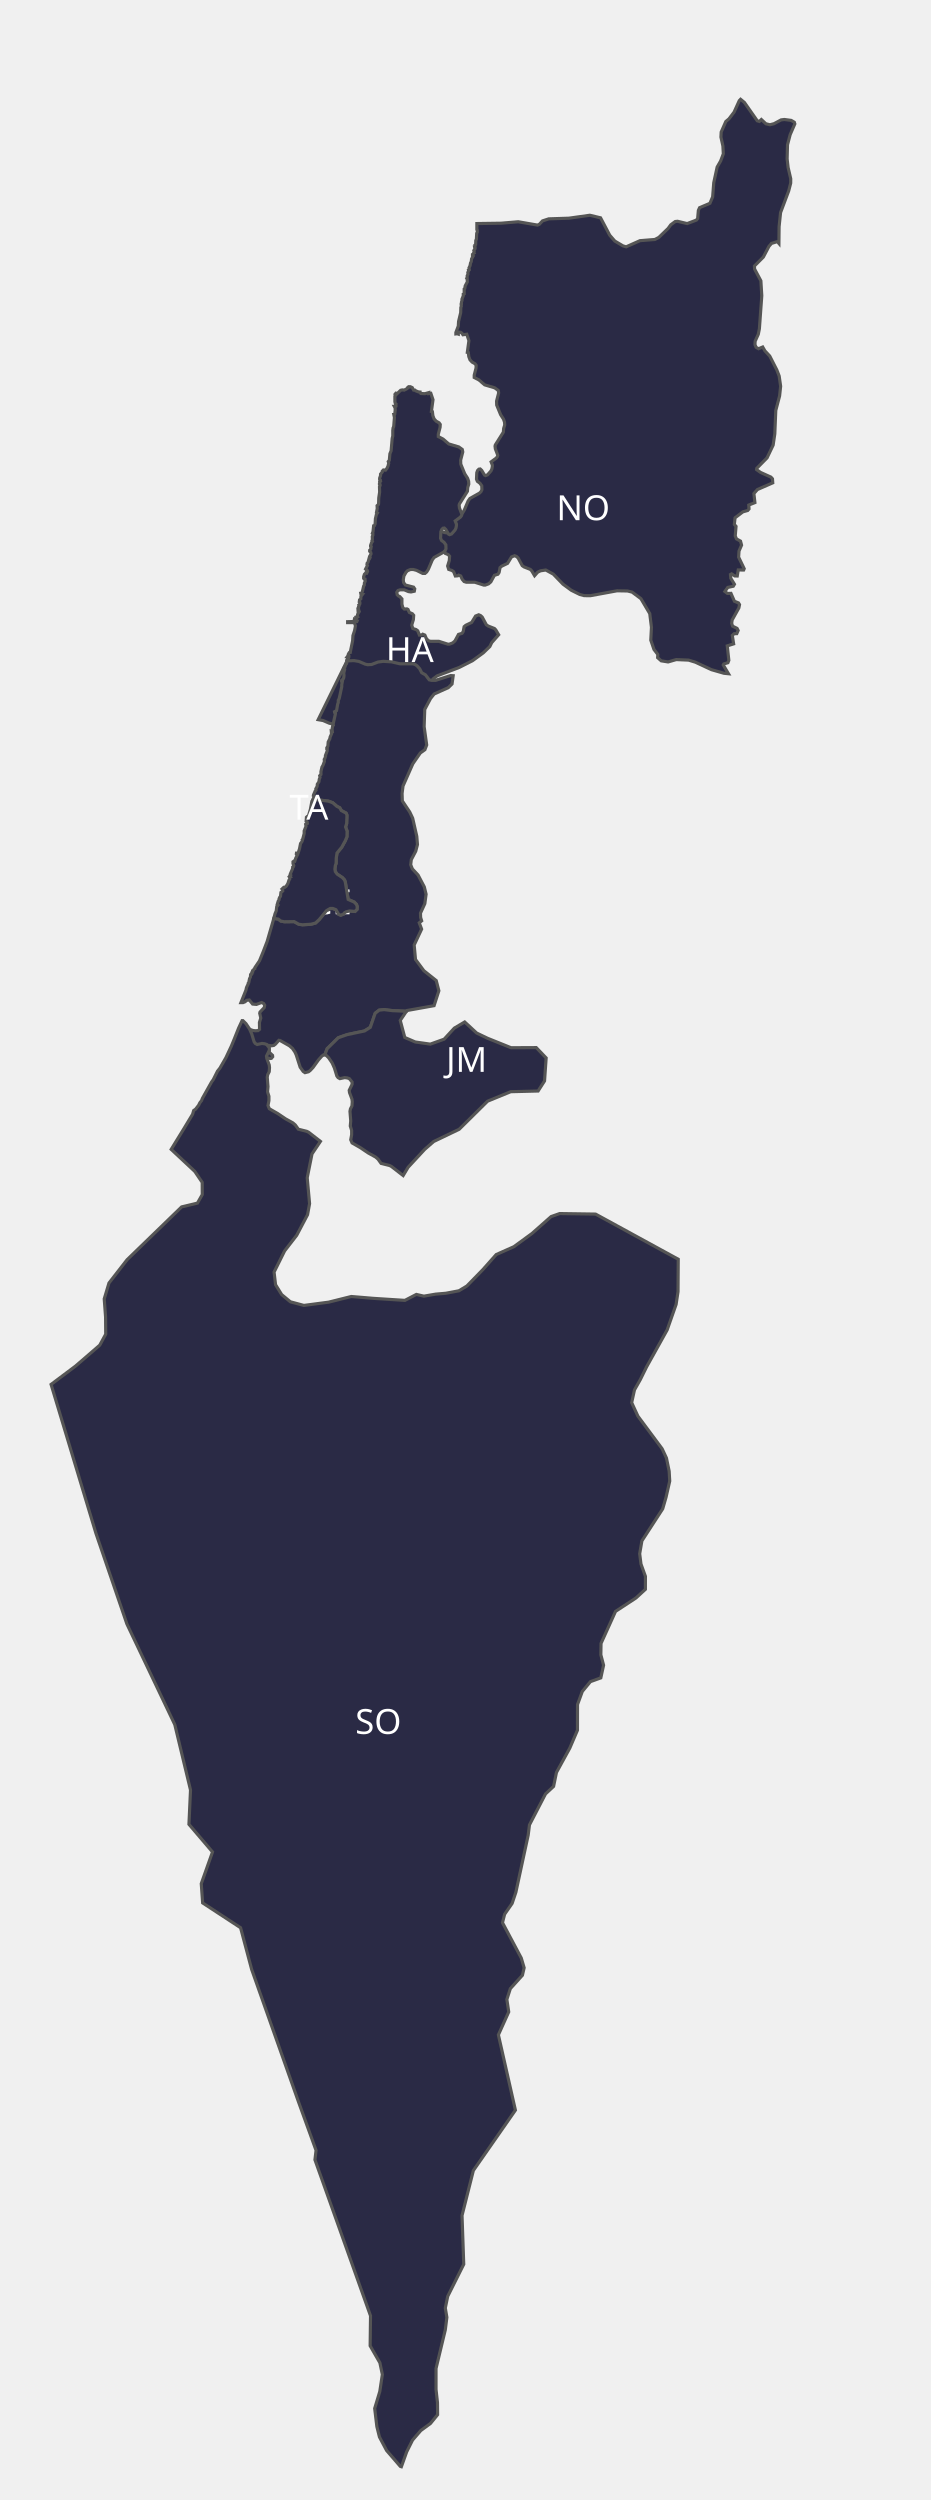
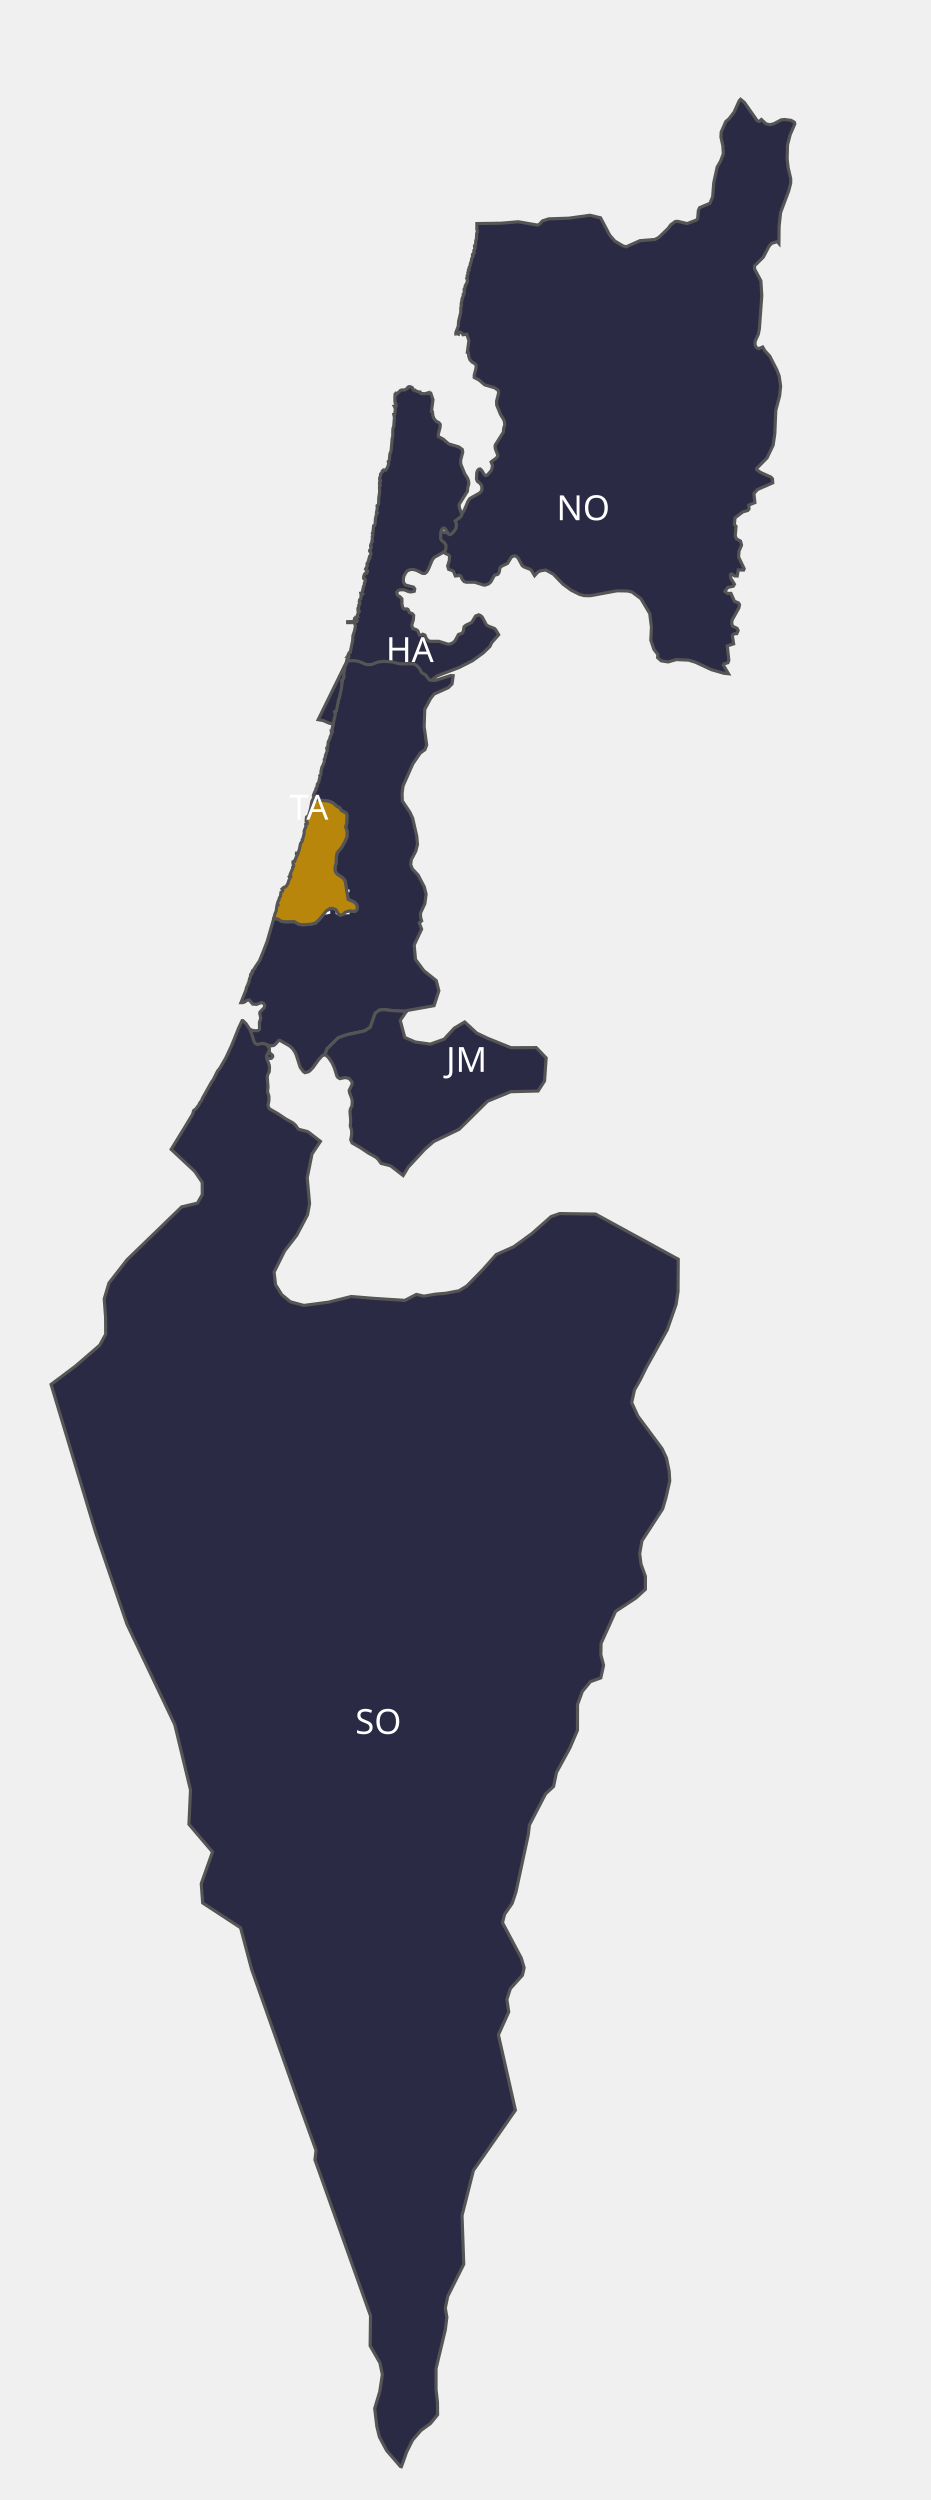
<svg xmlns="http://www.w3.org/2000/svg" viewBox="0 0 295 793" style="max-width:300px;width:100%;height:auto;display:block;margin:0 auto;">
  <style>
    .district { fill: #2a2a45; stroke: #555; stroke-width: 1; cursor: pointer; transition: fill 0.3s; }
    .district:hover { fill: #B8860B; }
    .district.active { fill: #B8860B; }
    .label { fill: #fff; font-size: 11px; font-family: sans-serif; pointer-events: none; text-anchor: middle; }
  </style>
  <path class="district" data-state="NO" id="hazafon" d="m 209.739,209.619 -1.14,-1.01 0.05,-1.03 -1.22,-1.58 -1,-2.94 0.21,-4.06 -0.54,-4.36 -2.8,-4.74 -2.79,-2.08 -1.46,-0.36 -3.31,-0.06 -8.43,1.55 -2.01,-0.01 -1.37,-0.36 -2.71,-1.34 -2.64,-1.94 -3.08,-3.19 -2.38,-1.3 -1.67,0.25 -0.92,0.46 -0.96,1.09 0,0 -0.91,-1.54 -0.43,-0.45 -2.01,-0.79 -0.57,-0.4 -1.3,-2.43 -0.48,-0.45 -0.62,-0.28 -1,0.39 -1.25,2.04 -1.87,0.9 -0.52,0.45 -0.29,1.53 -0.38,0.57 -1.11,0.34 -1.14,2.09 -0.72,0.62 -1.05,0.39 -0.48,0 -2.83,-0.9 -2.68,0 -0.72,-0.23 -0.62,-0.73 -0.43,-1.02 -0.67,-0.28 -0.29,0.22 -0.77,0.06 -0.52,-1.35 -0.53,-0.4 -1.05,-0.34 -0.34,-1.08 0.53,-1.75 0.09,-1.35 -0.43,-0.51 -0.95,-0.4 -0.43,-0.96 -0.34,-0.17 -0.81,0.06 -0.48,-0.46 -0.29,-1.07 0,-1.7 -0.67,-0.73 -0.33,-0.12 -0.49,-0.45 -0.14,-0.79 0.39,-0.57 0.67,-0.22 1.29,0 1.34,0.56 0.81,0.12 1.06,-0.23 0.14,-0.74 -0.38,-0.56 -2.59,-0.68 -0.57,-0.79 -0.1,-0.85 0.19,-1.19 0.67,-1.19 0.48,-0.51 0.96,-0.39 0.86,0 1.05,0.28 1.92,0.96 0.77,0 0.52,-0.45 0.53,-0.85 1.24,-2.94 0.58,-0.8 3.02,-1.69 0.47,-0.46 0.29,-0.62 -0.05,-1.24 -0.57,-0.8 -0.82,-0.62 -0.28,-0.68 0.09,-2.04 0.24,-0.68 0.43,-0.45 0.43,-0.06 0.48,0.46 0.87,1.47 0.33,0.17 0.62,-0.23 1.1,-1.24 0.29,-0.63 0.15,-0.79 0,-0.45 -0.39,-1.02 1.63,-1.19 0.38,-0.51 0.1,-0.4 -0.77,-2.04 -0.09,-0.85 0.09,-0.39 2.54,-4.03 0.1,-1.19 0.33,-1.08 -0.05,-0.9 -0.33,-0.96 -0.91,-1.42 -1.25,-3.06 -0.04,-1.25 0.67,-2.61 -0.15,-0.79 -1.1,-0.8 -3.21,-0.96 -1.77,-1.53 -1.53,-0.8 0,-0.74 0.57,-2.21 0.05,-0.9 -0.38,-0.52 -0.91,-0.51 -0.67,-0.73 -0.38,-1.02 -0.15,-1.25 -0.32,-0.08 0.51,-3.73 -0.69,-2.03 -1.2,0.17 0,0 -0.33,-0.49 -0.39,-0.29 -0.57,-0.05 -0.19,0.17 0,0.45 -0.34,-0.11 -0.43,0.05 0,-0.45 0.77,-2.04 0.09,-1.48 0.67,-2.78 0.05,-1.65 0.15,-0.34 -0.05,-0.68 0.09,-0.06 0,-0.57 0.2,-0.68 -0.05,-0.28 0.43,-1.08 0,-0.51 0.29,-0.12 0,-1.53 0.19,-0.17 0.14,-0.85 0.67,-1.25 -0.05,-0.8 -0.14,-0.28 0.14,-0.12 0,-0.74 0.24,-0.45 -0.04,-0.57 0.28,-0.62 -0.05,-0.17 0.24,-0.12 -0.09,-0.57 0.33,-0.68 0.15,-0.85 0.24,-0.46 0.09,-0.85 0.48,-0.85 -0.19,-0.11 0,-0.46 0.48,-0.4 -0.1,-0.11 0.15,-0.46 -0.1,-0.28 0.34,-0.51 -0.1,-0.57 0.14,0 -0.04,-0.62 0.23,-0.18 0.05,-1.3 0.19,-0.4 0.1,-1.88 0.19,-0.34 0,-0.62 -0.14,-0.18 0,-1.94 7.69,-0.11 5.43,-0.46 6.11,1.06 0.6,-0.26 0.99,-1.07 1.99,-0.65 6.38,-0.21 6.64,-0.93 3.41,0.81 2.9,5.51 1.62,1.86 2.6,1.54 1,0.29 4.38,-1.95 4.73,-0.38 1.25,-0.66 2.94,-2.83 0.85,-1.16 1.41,-1.04 0.75,-0.08 3.04,0.73 2.91,-1.1 0.41,-0.49 0.23,-2.59 0.39,-0.86 3.28,-1.39 0.86,-2.05 0.35,-4.48 1.08,-4.97 1.11,-1.93 0.85,-2.28 -0.14,-2.49 -0.62,-2.8 0.08,-1.6 1.47,-3.35 1,-0.84 1.62,-2.13 1.65,-3.64 0.41,-0.43 1.21,0.99 4.08,5.82 0.67,0.21 0.63,-0.61 0,0 1.44,1.35 1.28,0.31 1.29,-0.33 2.26,-1.21 1.03,-0.13 2.17,0.29 0.99,0.58 0.16,0.53 -1.48,3.42 -0.84,3.21 -0.12,4.47 0.31,2.73 0.83,3.57 -0.01,1.38 -0.64,2.49 -2.57,6.86 -0.47,4.48 -0.06,5.32 -0.5,-0.58 -1.85,0.56 -0.81,0.94 -1.78,3.4 -2.83,2.83 0.06,0.96 1.99,3.74 0.29,4.73 -0.76,10.48 -0.35,1.75 -1,2.21 -0.05,1.06 0.36,0.87 0.79,0.44 1.29,-0.56 0.72,1.24 1.52,1.63 2.24,4.39 0.75,1.94 0.47,3.25 -0.33,3.08 -1.21,4.61 -0.31,7.42 -0.53,3.58 -1.93,4.04 -3.27,3.32 -0.05,0.4 1.25,0.89 3.3,1.49 0.49,0.54 0.09,1.28 0,0 -4.86,2.12 -1.12,1.28 0.32,2.87 -1.95,0.77 0.08,1.24 -0.42,0.49 -1.52,0.43 -2.49,1.89 -0.23,2.09 0.54,0.63 -0.25,3.03 0.39,0.94 1.28,0.7 0.34,1.27 -0.82,1.9 -0.12,1.91 1.77,3.67 -0.17,0.42 -1.72,-0.02 -0.31,1.92 -0.79,-0.02 -1,-0.66 -0.37,0.2 0.11,1.21 1.16,1.88 -0.38,0.64 -1.74,0.37 -0.92,1.29 0.82,0.62 1.11,-0.03 1.1,2.51 1.29,0.52 0.33,0.55 -0.21,1.04 -2.13,3.83 -0.15,1.03 0.27,0.92 1.43,0.7 0.35,0.68 -0.43,1 -0.84,0.03 -0.58,0.53 0.42,2.69 -2.02,0.63 0.5,4.6 -0.3,0.75 -1.29,0.38 -0.18,0.33 1.65,2.78 -1.41,-0.14 -4,-1.15 -5.08,-2.37 -2.16,-0.66 -3.92,-0.17 -2.58,0.75 z" />
  <text class="label" x="185" y="165">NO</text>
  <path class="district" data-state="HA" id="hefa" d="m 110.079,209.629 -0.1,-0.17 0.2,-0.46 0.33,-0.16 0.14,-0.46 0,-0.11 -0.47,0 0.28,-0.39 0,-0.29 0.24,-0.45 0.39,-0.17 -0.05,-0.17 0.09,-0.05 0.72,-3.5 0.1,-1.64 0.52,-1.58 0.29,-1.53 -0.38,-1.01 -2.11,0 0,-0.29 1.87,-0.05 0.14,-0.12 0.1,-0.45 0.19,0.17 0.05,0.4 0.57,0 0.05,-0.12 -0.33,0 -0.15,-0.16 0,-0.23 0.19,-0.06 0.1,-0.39 0,-0.23 -0.19,-0.06 0,-0.16 0.19,-0.06 0.05,0.17 0.14,0 0.24,-0.17 -0.1,-0.17 0.05,-0.62 0.53,-0.91 -0.1,-0.28 -0.28,0.11 -0.05,-0.79 0.19,-0.11 0,-0.45 0.19,-0.34 -0.1,-0.23 0.34,-0.39 0,-0.4 -0.19,-0.17 0.09,-0.67 0.39,-0.29 0.05,-0.79 0.47,-0.62 -0.47,-0.06 -0.05,-0.28 0.24,0 0.28,-0.62 0.39,-1.7 0.19,-0.28 0.05,-0.73 0.24,-0.46 -0.05,-0.73 -0.29,-0.06 -0.14,-0.17 0,-0.56 0.24,-0.74 0.38,-0.39 0.34,0.05 0.28,-0.56 -0.05,-0.23 -0.33,-0.05 0,-0.34 -0.24,-0.17 0.57,-1.08 -0.14,-0.28 0.05,-0.45 0.29,-0.34 0.38,-1.41 0.19,0.11 0.1,-0.23 -0.1,-0.39 0.38,-0.74 -0.09,-0.45 -0.34,-0.34 0,-0.34 0.34,-0.34 0.14,-0.79 -0.19,-0.11 0,-0.29 0.29,-0.84 0.28,-0.4 -0.14,-0.23 0.14,-0.39 -0.04,-0.96 0.19,-0.4 0,-0.51 -0.15,-0.11 0.2,-0.57 0.19,-1.81 0.24,-0.06 0.24,-0.56 0.09,-1.64 0.29,-1.25 0.33,-0.56 -0.28,-0.17 0.24,-1.25 -0.05,-0.9 0.43,-0.4 0.05,-0.23 0.05,-1.81 0.28,-1.87 -0.05,-1.69 0.2,-0.4 0,-0.17 -0.2,-0.17 0,-0.28 0.1,-0.12 -0.05,-0.39 0.29,-0.23 -0.05,-0.34 -0.24,-0.17 0,-0.45 0.29,-0.85 0,-0.45 0.53,-0.63 0,-0.28 0.38,-0.4 0.67,0.06 0.48,-0.62 0.33,-0.74 0.2,-0.85 -0.15,-0.51 0.34,-0.4 0.19,-2.09 0.38,-0.91 0.34,-3.96 0.19,-0.74 0,-1.76 0.09,-0.79 0.2,-0.45 0.23,-2.89 -0.19,-0.91 0.24,0 0.05,-0.11 0.14,-1.36 -0.04,-0.69 -0.24,-0.45 0.14,0 0.1,-0.17 0.14,0.17 0.14,-0.06 0,-0.17 -0.14,-0.05 0.14,-0.46 -0.19,-0.17 -0.14,-0.51 0,-1.81 0.24,-0.28 -0.19,-0.34 0.28,-0.34 0.43,0.11 1.06,-1.02 0.52,-0.12 0.63,0.06 0.86,-0.45 0.19,-0.34 0.14,-0.12 0.15,0.06 0.14,-0.23 0.43,0 0.63,0.29 0.43,0.79 0.43,0 0.24,0.23 0.86,0.34 0.52,0.05 0,0.17 0.24,0.29 1.3,0.06 1.24,-0.35 0,0.18 -0.57,0.22 0,0 1.2,-0.17 0.69,2.03 -0.51,3.73 0.32,0.08 0.15,1.25 0.38,1.02 0.67,0.73 0.91,0.51 0.38,0.52 -0.05,0.9 -0.57,2.21 0,0.74 1.53,0.8 1.77,1.53 3.21,0.96 1.1,0.8 0.15,0.79 -0.67,2.61 0.04,1.25 1.25,3.06 0.91,1.42 0.33,0.96 0.05,0.9 -0.33,1.08 -0.1,1.19 -2.54,4.03 -0.09,0.39 0.09,0.85 0.77,2.04 -0.1,0.4 -0.38,0.51 -1.63,1.19 0.39,1.02 0,0.45 -0.15,0.79 -0.29,0.63 -1.1,1.24 -0.62,0.23 -0.33,-0.17 -0.87,-1.47 -0.48,-0.46 -0.43,0.06 -0.43,0.45 -0.24,0.68 -0.09,2.04 0.28,0.68 0.82,0.62 0.57,0.8 0.05,1.24 -0.29,0.62 -0.47,0.46 -3.02,1.69 -0.58,0.8 -1.24,2.94 -0.53,0.85 -0.52,0.45 -0.77,0 -1.92,-0.96 -1.05,-0.28 -0.86,0 -0.96,0.39 -0.48,0.51 -0.67,1.19 -0.19,1.19 0.1,0.85 0.57,0.79 2.59,0.68 0.38,0.56 -0.14,0.74 -1.06,0.23 -0.81,-0.12 -1.34,-0.56 -1.29,0 -0.67,0.22 -0.39,0.57 0.14,0.79 0.49,0.45 0.33,0.12 0.67,0.73 0,1.7 0.29,1.07 0.48,0.46 0.81,-0.06 0.34,0.17 0.43,0.96 0.95,0.4 0.43,0.51 -0.09,1.35 -0.53,1.75 0.34,1.08 1.05,0.34 0.53,0.4 0.52,1.35 0.77,-0.06 0.29,-0.22 0.67,0.28 0.43,1.02 0.62,0.73 0.72,0.23 2.68,0 2.83,0.9 0.48,0 1.05,-0.39 0.72,-0.62 1.14,-2.09 1.11,-0.34 0.38,-0.57 0.29,-1.53 0.52,-0.45 1.87,-0.9 1.25,-2.04 1,-0.39 0.62,0.28 0.48,0.45 1.3,2.43 0.57,0.4 2.01,0.79 0.43,0.45 0.91,1.54 0,0 -2.2,2.49 -0.6,1.24 -2.07,2 -3.39,2.47 -4.3,2.19 -6.93,2.62 -1.31,0.99 -1.6,3 -0.76,2.83 -0.81,5.21 -1.5,4.16 -0.35,2.53 0,0 -0.79,-0.05 -4.8,1.52 -1.24,0 -0.77,-0.17 -1.2,-1.58 -1.19,-0.68 -0.63,-1.24 -0.86,-0.96 -0.57,-0.4 -0.72,-0.22 -4.12,0 -2.63,-0.62 -2.63,-0.17 -1.68,0.22 -2.06,0.79 -1.24,0.06 -0.77,-0.17 -1.96,-0.85 -1.58,-0.28 z" />
  <text class="label" x="130" y="210">HA</text>
  <path class="district" data-state="CE" id="hamerkaz" d="m 76.419,318.039 1.58,-3.95 0.19,-0.85 0.53,-1.12 0,-0.22 0.19,-0.23 0.24,-1.23 0.29,-0.56 0.04,-0.68 0.2,-0.05 0.04,-0.23 0.15,-0.05 0,-0.4 0.09,-0.17 0.15,0 0,-0.28 0.09,0 0.39,-0.67 0.24,-0.11 0.04,-0.34 1.44,-2.13 1.24,-3.04 1.2,-3.14 2.11,-7.28 0,0 1.41,0.23 0.81,0.62 1.15,0.22 3.07,-0.05 1.48,0.84 1.2,0.17 2.68,-0.17 1.44,-0.4 1.19,-1.12 2.3,-2.81 1.15,-0.67 0.86,0 0.96,0.39 0.86,1.46 0.67,0.28 0.96,-0.39 0.19,-0.34 0.53,-0.33 1.15,-0.29 1.67,0.17 0.67,-0.67 0.05,-0.9 -0.24,-0.67 -0.72,-0.74 -1.91,-0.84 -0.91,-5.51 -0.24,-0.67 -0.67,-0.73 -1.68,-1.13 -0.57,-0.79 -0.14,-0.78 0.14,-1.13 0.24,-0.67 0.05,-1.75 0.24,-1.57 1.48,-1.8 1.15,-2.08 0.53,-1.3 0.04,-1.74 -0.48,-1.35 0.34,-1.07 0.1,-2.65 -0.29,-0.67 -1.49,-0.79 -0.52,-0.9 -0.91,-0.45 -1.29,-1.13 -1.35,-0.51 -3.68,-0.45 -1.27,-0.04 0,0 0.29,-0.77 0,-0.28 -0.15,-0.17 0.05,-0.29 0.53,-1.23 0.24,-0.23 -0.05,-0.45 0.43,-0.79 0.05,-0.67 0.52,-0.79 0.1,-0.79 0.24,-0.56 -0.1,-0.57 0.39,-0.39 0,-0.9 0.33,-1.47 0.29,-0.45 0.48,-1.3 -0.05,-0.67 0.19,-0.28 0.24,-0.79 -0.05,-0.17 0.54,-1.41 0.04,-0.84 -0.15,0 0,-0.17 0.34,-0.57 0.1,-1.29 0.52,-1.02 0.1,-0.56 0.43,-0.96 -0.05,-0.68 0.19,0.12 0.15,-0.06 -0.1,-0.96 0.19,-1.01 0.19,-0.17 -0.04,-0.4 0.71,-3.21 0,-0.23 -0.24,-0.17 -0.04,-0.28 0.62,-0.34 0.05,-0.17 0.33,-1.91 0.19,-0.51 0,-0.68 0.29,-0.56 0.81,-3.73 0,-0.67 0.24,-1.24 -0.28,0 0,-0.12 0.52,-0.5 0.15,-0.34 0.09,-0.79 -0.09,-0.68 0.28,-1.13 -0.33,-0.22 0.24,-0.51 0.19,-0.12 0.38,-1.01 0.15,-0.06 0.14,-0.84 0,0 2.23,-0.09 1.58,0.28 1.96,0.85 0.77,0.17 1.24,-0.06 2.06,-0.79 1.68,-0.22 2.63,0.17 2.63,0.62 4.12,0 0.72,0.22 0.57,0.4 0.86,0.96 0.63,1.24 1.19,0.68 1.2,1.58 0.77,0.17 1.24,0 4.8,-1.52 0.79,0.05 0,0 -0.36,2.62 -1.2,1.17 -4.48,2.01 -1.15,1.45 -1.83,3.44 -0.19,5.47 0.81,5.81 -0.57,1.5 -1.46,1.04 -2.37,3.43 -3.11,7.05 -0.3,2.37 0.08,2.35 2.35,3.52 0.93,1.95 1.31,5.78 0.21,2.6 -0.55,2.12 -1.4,2.65 -0.2,1.61 0.54,1.35 1.8,1.92 1.98,3.77 0.57,2.33 -0.4,2.99 -1.38,3.01 0.04,1.36 0.33,1.09 -0.76,0.62 0.75,2 -2.36,5.04 0.42,4.58 2.64,3.56 3.94,3.14 0.83,3.24 -1.52,4.72 -8.61,1.54 -0.15,0.23 0,0 -4.43,-0.19 -2.67,-0.33 -1.55,0.17 -1.27,0.99 -1.55,4.46 -1.83,1.15 -5.5,1.16 -2.82,0.99 -3.52,3.46 -0.76,1.96 0,0 -0.39,0 -0.53,0.39 -1.1,1.23 -1.73,2.41 -0.91,0.96 -0.52,0.39 -1.11,0.28 -0.57,-0.39 -0.96,-1.35 -1.24,-3.87 -0.43,-0.95 -0.77,-1.12 -0.96,-0.84 -2.96,-1.68 -0.39,-0.06 -1.1,1.23 -0.53,0.4 -0.71,0.11 -1.63,-0.23 -0.82,0.17 0.15,0.56 1.34,0.56 0.33,1.07 0.96,0.9 0.05,0.44 -0.43,0.51 -0.43,0.05 -1.1,-0.28 -0.34,0.12 -0.05,1.29 -0.48,0.5 -1.58,0.28 -0.43,-0.06 -1.05,-0.84 -1.05,-0.28 -1.92,-0.11 -0.81,-0.62 -0.24,-0.67 0,-0.5 0.38,-0.56 0.81,-0.56 1.3,-0.56 0.48,-0.45 0.33,-0.62 -0.14,-0.79 -0.62,-0.78 -1.78,-0.95 -0.43,-1.01 0,-0.79 0.48,-0.9 0.62,-0.33 0.43,-0.06 1.73,0.62 0.76,0.11 0.91,-0.05 0.48,-0.4 -0.04,-2.18 0.43,-1.41 -0.34,-1.51 0.1,-0.39 1.34,-1.41 0.14,-0.73 -0.33,-0.56 -0.63,-0.33 -1.67,0.61 -1.2,-0.11 -1.05,-1.29 -0.86,0.11 -0.48,0.45 -0.67,0.28 z" />
  <text class="label" x="105" y="290">CE</text>
-   <path class="district" data-state="TA" id="tel-aviv" d="m 86.859,291.309 0.38,-1.49 0.38,-0.89 0.15,-1.3 0.38,-0.5 -0.24,-0.17 0.34,-1.13 0.28,-0.45 0,-0.33 0.2,-0.45 0.24,-0.28 0.14,-1.24 0.57,-0.45 0,-0.51 -0.19,-0.16 0.53,-0.51 0.33,0 0.43,-0.34 0.53,-0.84 0.34,-1.07 0.24,-0.34 0.04,-0.5 -0.09,-0.12 0.29,-0.11 -0.2,-0.28 0.15,-0.17 -0.1,-0.05 0.1,-0.4 0.72,-1.68 0.04,-0.51 0.21,-0.11 0.13,-0.34 -0.24,-0.68 0,-0.56 0.38,-0.28 0.19,0.06 0.29,-0.9 0.43,-0.85 -0.24,-0.45 0.05,-0.33 0.14,0 0.1,0.28 0.19,0 0.53,-1.63 0.33,-1.69 0.43,-0.57 0.15,-0.39 -0.05,-0.22 0.14,-0.12 0.48,-1.85 0,-0.85 0.58,-1.46 -0.1,-0.62 0.53,-0.28 -0.05,-0.45 -0.34,-0.23 0.1,-1.29 0.19,-0.17 0.29,0.11 0.09,-0.17 0.68,-2.25 0.47,-2.53 0.34,-0.58 0,0 1.27,0.04 3.68,0.45 1.35,0.51 1.29,1.13 0.91,0.45 0.52,0.9 1.49,0.79 0.29,0.67 -0.1,2.65 -0.34,1.07 0.48,1.35 -0.04,1.74 -0.53,1.3 -1.15,2.08 -1.48,1.8 -0.24,1.57 -0.05,1.75 -0.24,0.67 -0.14,1.13 0.14,0.78 0.57,0.79 1.68,1.13 0.67,0.73 0.24,0.67 0.91,5.51 1.91,0.84 0.72,0.74 0.24,0.67 -0.05,0.9 -0.67,0.67 -1.67,-0.17 -1.15,0.29 -0.53,0.33 -0.19,0.34 -0.96,0.39 -0.67,-0.28 -0.86,-1.46 -0.96,-0.39 -0.86,0 -1.15,0.67 -2.3,2.81 -1.19,1.12 -1.44,0.4 -2.68,0.17 -1.2,-0.17 -1.48,-0.84 -3.07,0.05 -1.15,-0.22 -0.81,-0.62 z" />
+   <path class="district active" data-state="TA" id="tel-aviv" d="m 86.859,291.309 0.38,-1.49 0.38,-0.89 0.15,-1.3 0.38,-0.5 -0.24,-0.17 0.34,-1.13 0.28,-0.45 0,-0.33 0.2,-0.45 0.24,-0.28 0.14,-1.24 0.57,-0.45 0,-0.51 -0.19,-0.16 0.53,-0.51 0.33,0 0.43,-0.34 0.53,-0.84 0.34,-1.07 0.24,-0.34 0.04,-0.5 -0.09,-0.12 0.29,-0.11 -0.2,-0.28 0.15,-0.17 -0.1,-0.05 0.1,-0.4 0.72,-1.68 0.04,-0.51 0.21,-0.11 0.13,-0.34 -0.24,-0.68 0,-0.56 0.38,-0.28 0.19,0.06 0.29,-0.9 0.43,-0.85 -0.24,-0.45 0.05,-0.33 0.14,0 0.1,0.28 0.19,0 0.53,-1.63 0.33,-1.69 0.43,-0.57 0.15,-0.39 -0.05,-0.22 0.14,-0.12 0.48,-1.85 0,-0.85 0.58,-1.46 -0.1,-0.62 0.53,-0.28 -0.05,-0.45 -0.34,-0.23 0.1,-1.29 0.19,-0.17 0.29,0.11 0.09,-0.17 0.68,-2.25 0.47,-2.53 0.34,-0.58 0,0 1.27,0.04 3.68,0.45 1.35,0.51 1.29,1.13 0.91,0.45 0.52,0.9 1.49,0.79 0.29,0.67 -0.1,2.65 -0.34,1.07 0.48,1.35 -0.04,1.74 -0.53,1.3 -1.15,2.08 -1.48,1.8 -0.24,1.57 -0.05,1.75 -0.24,0.67 -0.14,1.13 0.14,0.78 0.57,0.79 1.68,1.13 0.67,0.73 0.24,0.67 0.91,5.51 1.91,0.84 0.72,0.74 0.24,0.67 -0.05,0.9 -0.67,0.67 -1.67,-0.17 -1.15,0.29 -0.53,0.33 -0.19,0.34 -0.96,0.39 -0.67,-0.28 -0.86,-1.46 -0.96,-0.39 -0.86,0 -1.15,0.67 -2.3,2.81 -1.19,1.12 -1.44,0.4 -2.68,0.17 -1.2,-0.17 -1.48,-0.84 -3.07,0.05 -1.15,-0.22 -0.81,-0.62 z" />
  <text class="label" x="98" y="260">TA</text>
  <path class="district" data-state="JM" id="jerusalem" d="m 170.929,345.689 -0.24,0.38 -8.69,0.22 -7.34,3.01 -9.01,8.91 -8.08,3.88 -2.86,2.5 -5.26,5.68 -1.57,2.62 0,0 -3.75,-2.91 -0.57,-0.28 -2.68,-0.67 -0.96,-1.34 -0.77,-0.67 -2.34,-1.29 -2.49,-1.68 -2.64,-1.51 -0.43,-1.01 0.29,-1.57 0,-1.39 -0.43,-1.4 0.14,-1.63 -0.24,-3.02 0.15,-0.79 0.48,-0.95 0.09,-1.29 -0.09,-0.84 -0.77,-2.07 -0.1,-0.73 0.91,-1.9 0,-0.73 -0.86,-1.07 -0.62,-0.22 -0.86,-0.11 -1.53,0.33 -0.58,-0.33 -0.38,-0.51 -0.77,-2.52 -0.72,-1.62 -1.1,-1.63 -0.96,-0.95 -0.27,0 0,0 0.76,-1.96 3.52,-3.46 2.82,-0.99 5.5,-1.16 1.83,-1.15 1.55,-4.46 1.27,-0.99 1.55,-0.17 2.67,0.33 4.43,0.19 0,0 -1.97,2.91 1.44,5.41 3.33,1.43 4.76,0.68 4.39,-1.57 3.24,-3.52 3.28,-1.94 3.8,3.51 3.46,1.66 7.45,3 7.99,-0.04 3.14,3.28 -0.51,7.3 z" />
  <text class="label" x="148" y="340">JM</text>
  <path class="district" data-state="SO" id="hadarom" d="m 215.139,399.429 -0.07,10.29 -0.61,4.04 -2.84,8.1 -6.52,11.71 -1.99,4.04 -1.85,3.27 -0.89,4.04 1.97,4.28 7.69,10.35 1.37,2.94 0.86,4.18 0.18,3.13 -1.17,5.13 -1.06,3.67 -6.6,10.17 -0.7,4.08 0.41,3.26 1.41,3.9 -0.01,4.12 -2.99,2.75 -6.48,4.25 -4.6,10.16 -0.06,3.62 0.87,3.29 -0.88,4.03 -3.3,1.19 -2.57,3.11 -1.52,4.16 -0.02,8.14 -2.43,5.67 -4.23,7.72 -0.91,4.43 -2.56,2.38 -5.09,9.82 -0.41,3.28 -3.9,18.08 -1.19,3.56 -2.38,3.42 -0.68,2.69 5.96,11.21 0.91,3.1 -0.55,2.37 -3.83,4.24 -1.1,3.42 0.59,3.96 -3.28,7.28 5.4,23.89 -13.34,19.14 -3.59,14.26 0.54,15.48 -5.08,10.16 -0.77,3.72 0.5,2.95 -0.5,3.99 -2.94,12.23 0,6.66 0.46,4.16 0.04,3.85 -2.26,2.77 -3.08,2.26 -2.62,3.04 -1.85,3.71 -1.68,4.72 -0.34,-0.11 -4.35,-5.04 -2.27,-4.29 -0.82,-3.3 -0.69,-5.75 1.62,-5.38 0.81,-5.39 -0.78,-3.71 -3.09,-5.39 0.12,-9.51 -17.63,-49.49 0.35,-2.99 -5.58,-15.43 -14.85,-41.99 -3.51,-13.2 -12.03,-7.87 -0.44,-6.11 3.57,-10.06 -7.48,-8.77 0.5,-10.87 -4.99,-20.76 -15.18,-31.89 -9.84,-28.81 -14.22,-47.2 7.76,-5.82 7.67,-6.62 1.9,-3.49 -0.04,-5.41 -0.43,-5.79 1.51,-5.04 5.74,-7.38 17.3,-16.76 5.02,-1.2 1.53,-2.71 -0.02,-3.87 -2.35,-3.47 -7.49,-7 4.16,-6.77 2.63,-4.37 0.34,-1.18 0.62,-0.44 0.96,-1.24 0.38,-0.78 0.53,-0.67 0.28,-0.73 2.92,-5.21 0.53,-0.73 1.34,-2.69 0.76,-0.95 1.91,-3.31 1.73,-3.7 0.86,-2.08 1.43,-3.6 1.11,-2.38 0,0 0.27,0 0.96,0.95 1.1,1.63 0.72,1.62 0.77,2.52 0.38,0.51 0.58,0.33 1.53,-0.33 0.86,0.11 0.62,0.22 0.86,1.07 0,0.73 -0.91,1.9 0.1,0.73 0.77,2.07 0.09,0.84 -0.09,1.29 -0.48,0.95 -0.15,0.79 0.24,3.02 -0.14,1.63 0.43,1.4 0,1.39 -0.29,1.57 0.43,1.01 2.64,1.51 2.49,1.68 2.34,1.29 0.77,0.67 0.96,1.34 2.68,0.67 0.57,0.28 3.75,2.91 0,0 -2.67,3.98 -1.52,7.57 0.75,8.2 -0.64,3.5 -3.45,6.55 -3.82,4.93 -3.35,6.73 0.47,4 1.93,3.13 2.77,2.29 4.28,1.15 7.83,-1.03 7.22,-1.8 7.05,0.59 9.94,0.64 3.64,-1.89 2.39,0.55 3.73,-0.64 3.23,-0.28 4.14,-0.78 2.53,-1.52 5.03,-5.15 4.29,-4.83 5.58,-2.48 5.73,-4.18 6.09,-5.38 2.72,-0.96 11.39,0.17 z" />
  <text class="label" x="120" y="550">SO</text>
</svg>
